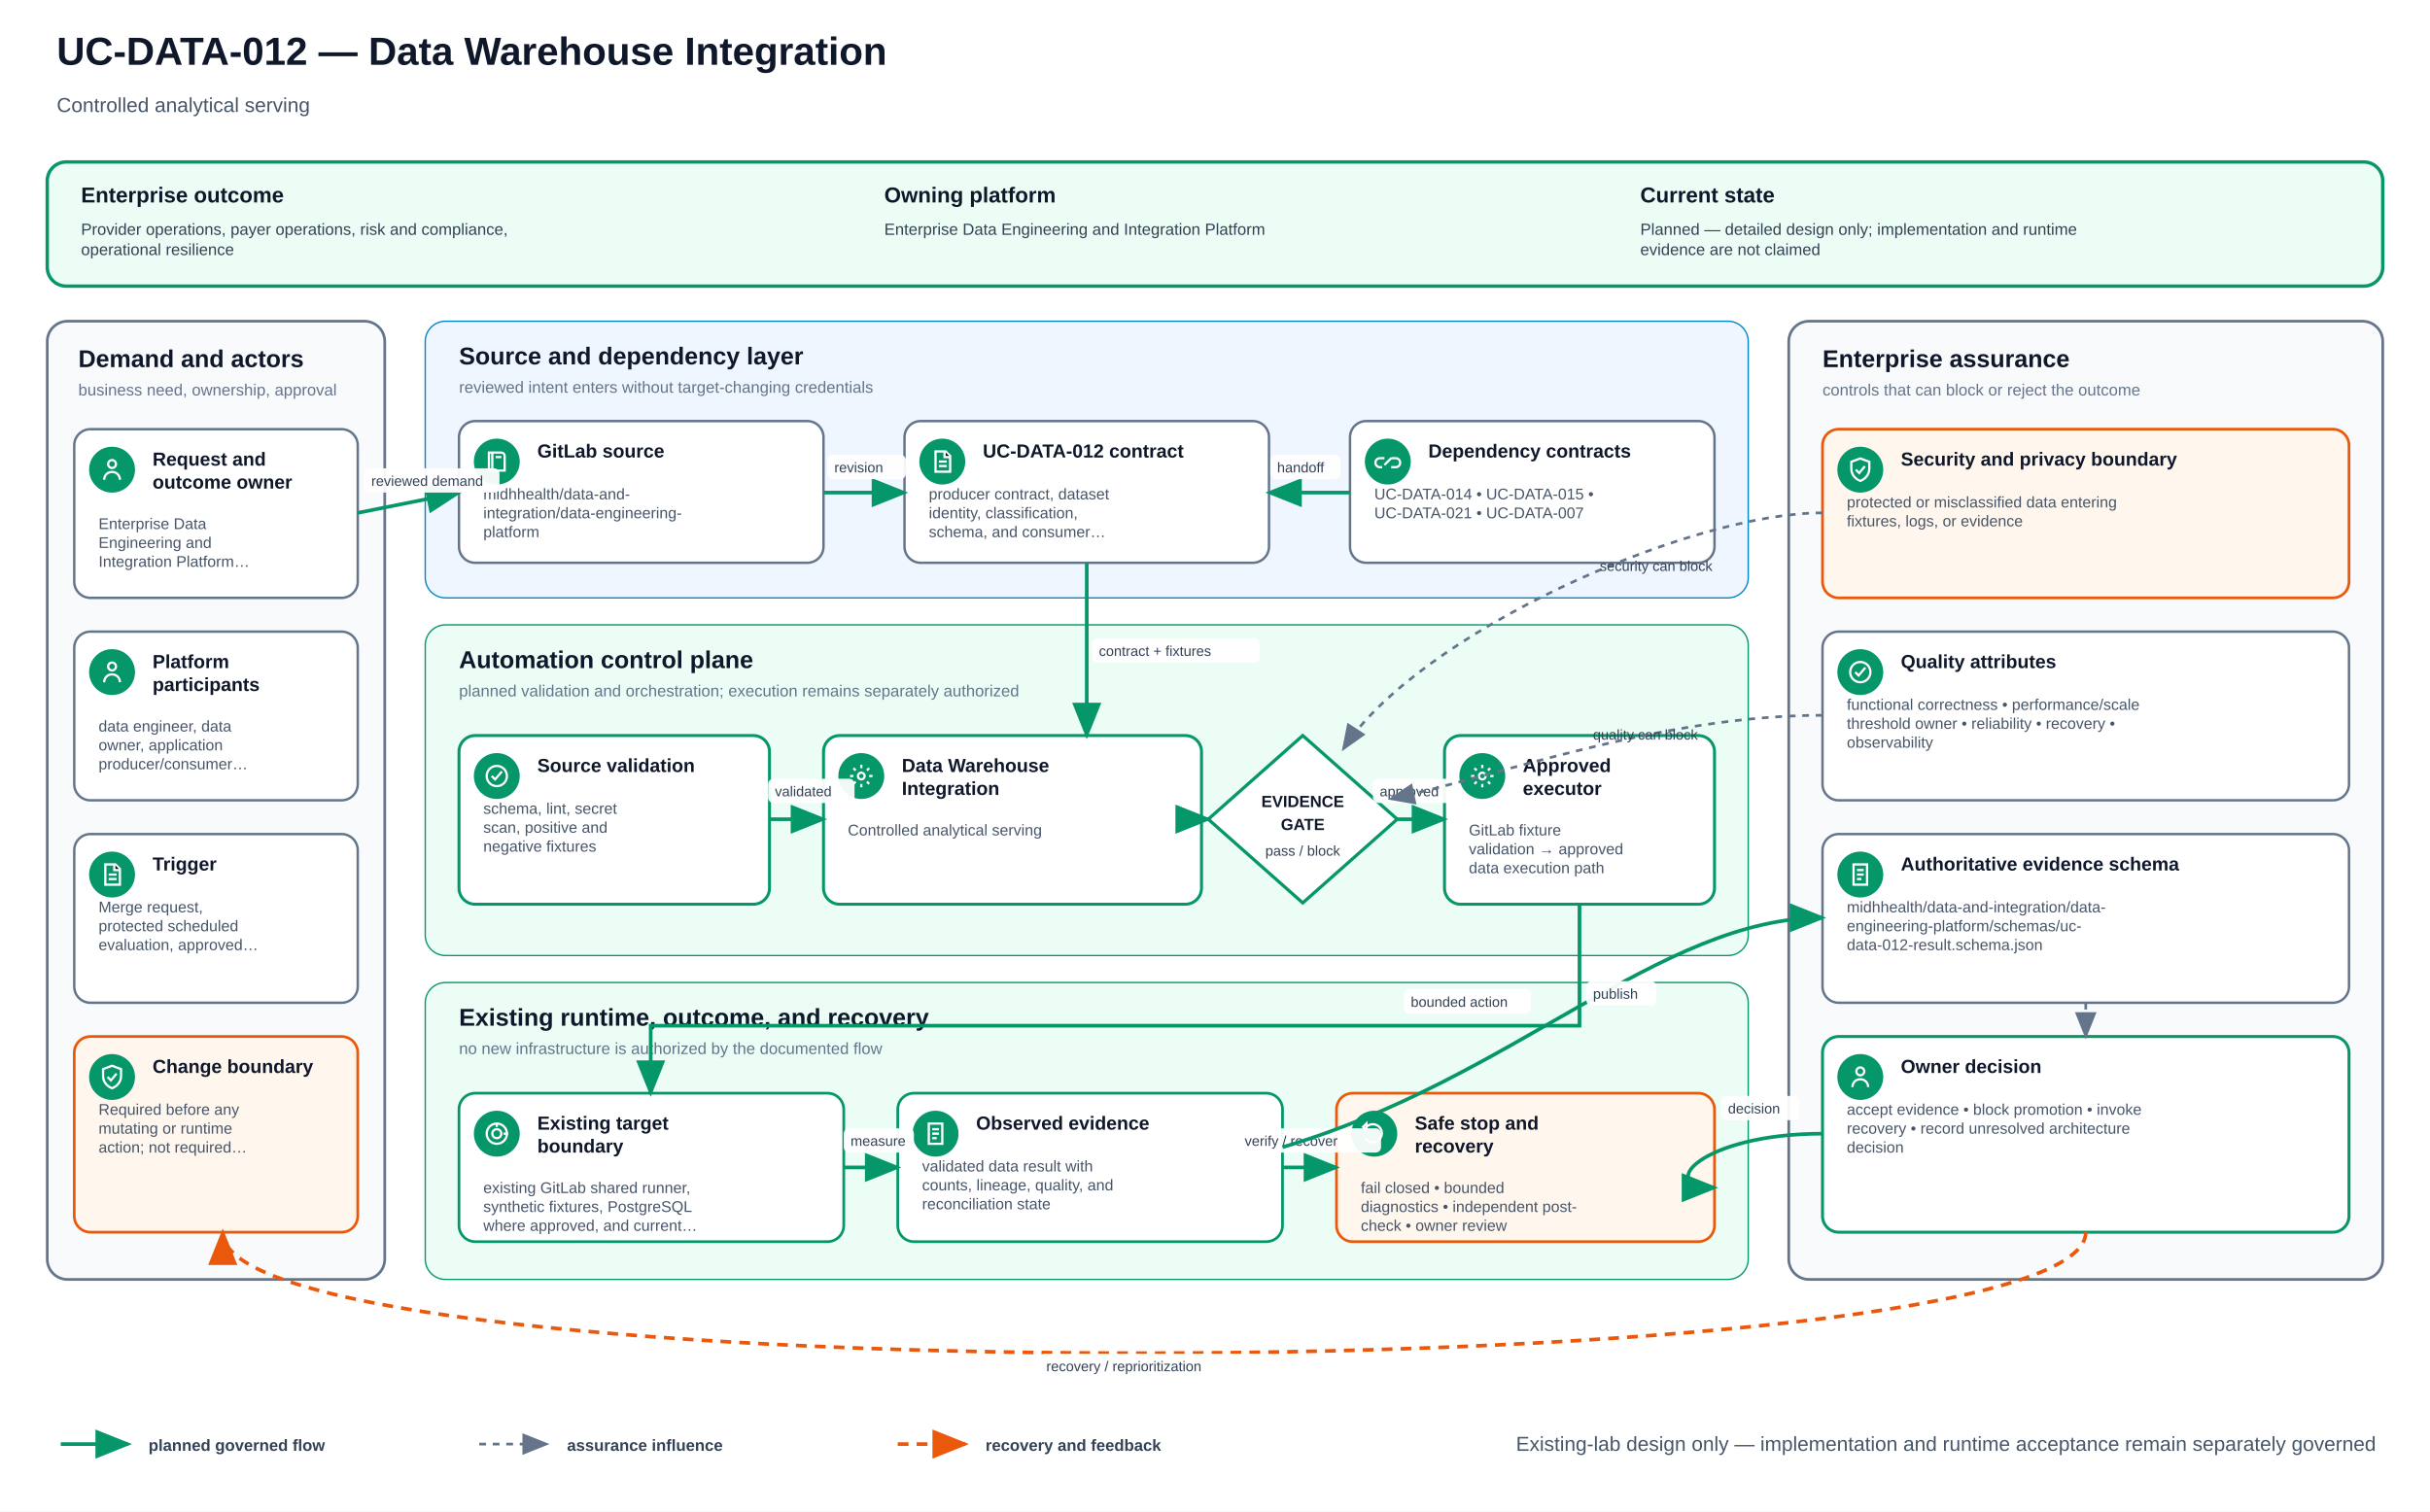
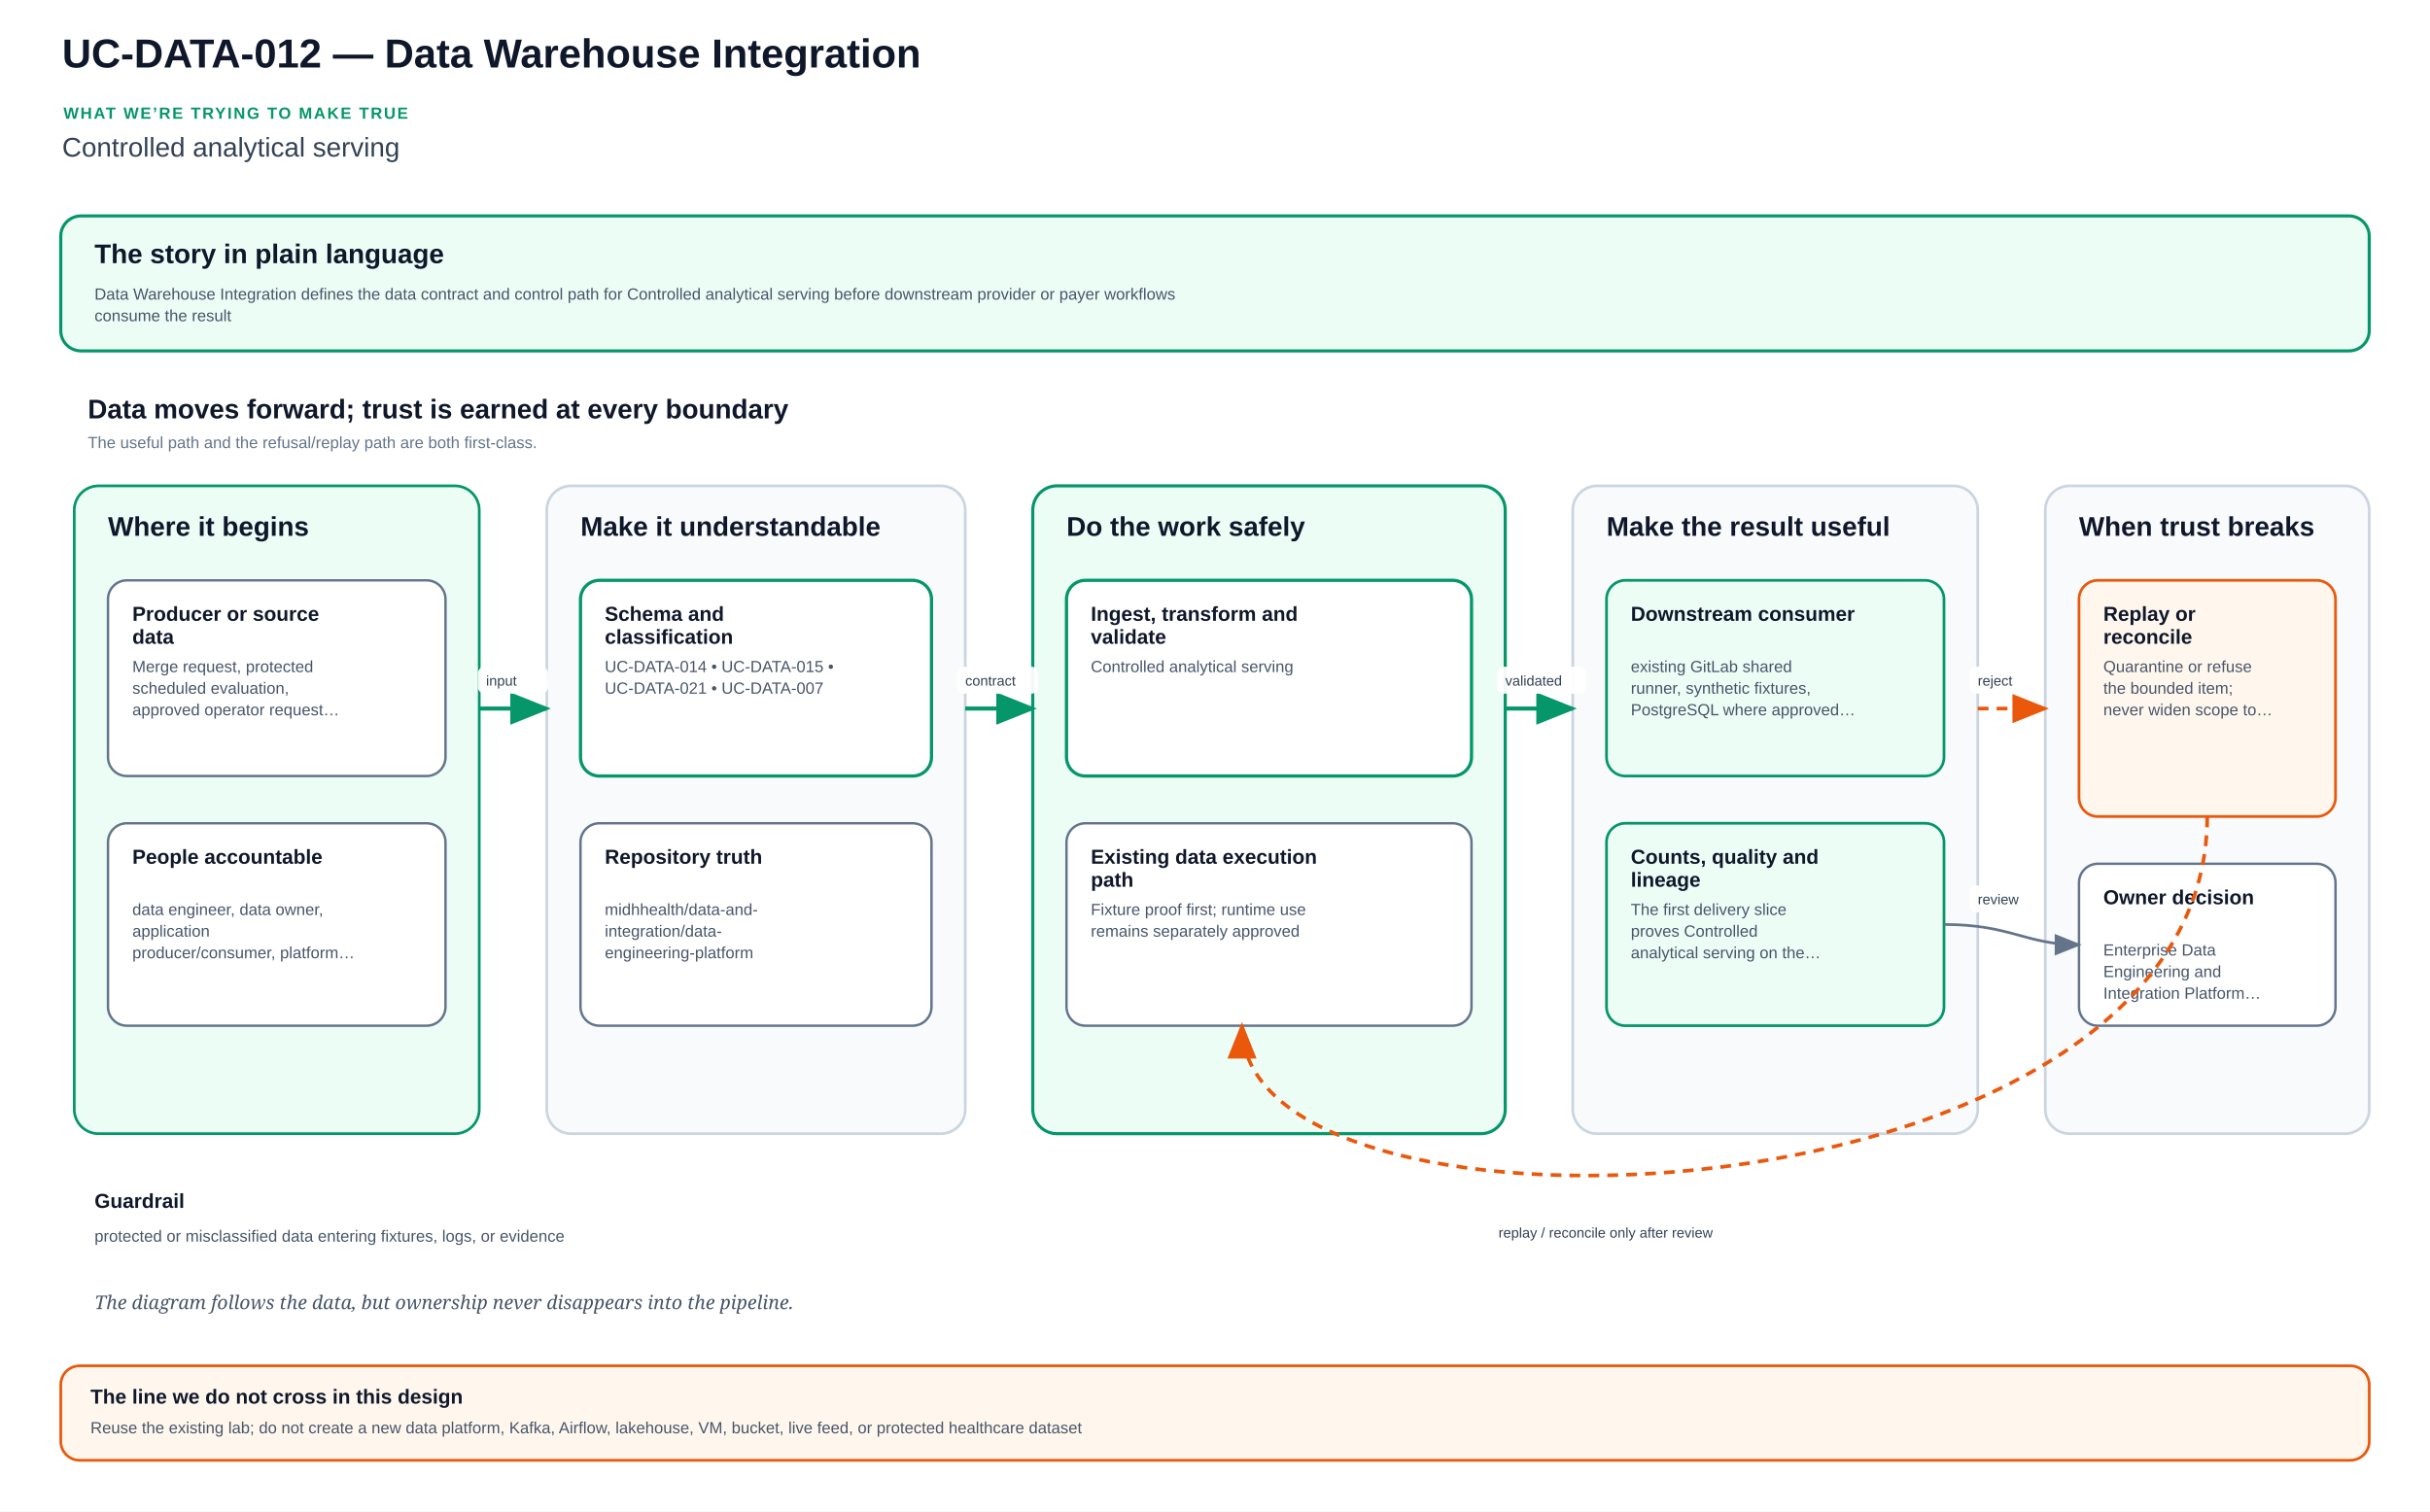
- <svg xmlns="http://www.w3.org/2000/svg" width="1800" height="1120" viewBox="0 0 1800 1120" role="img" aria-labelledby="title desc">
+ <svg xmlns="http://www.w3.org/2000/svg" width="1800" height="1120" viewBox="0 0 1800 1120" role="img" aria-labelledby="title desc" data-use-case="UC-DATA-012" data-archetype="data-flow">
  <defs>
    <style>
- .bg{fill:#fff}.context{fill:#ecfdf5;stroke:#059669;stroke-width:2.5}.rail{fill:#f8fafc;stroke:#64748b;stroke-width:2}.layer{fill:#fff;stroke:#94a3b8;stroke-width:2}.sourceLayer{fill:#eff6ff;stroke:#0284c7}.controlLayer{fill:#ecfdf5;stroke:#059669}.runtimeLayer{fill:#ecfdf5;stroke:#059669}.node{fill:#fff;stroke:#64748b;stroke-width:1.8}.controlNode{fill:#fff;stroke:#059669;stroke-width:2.2}.runtimeNode{fill:#fff;stroke:#059669;stroke-width:2}.riskNode{fill:#fff7ed;stroke:#ea580c;stroke-width:2}.iconBadge{fill:#059669}.mainTitle{font:700 29px Arial,sans-serif;fill:#0f172a}.subtitle{font:15px Arial,sans-serif;fill:#475569}.sectionTitle{font:700 18px Arial,sans-serif;fill:#0f172a}.sectionSub{font:12px Arial,sans-serif;fill:#64748b}.nodeTitle{font:700 14px Arial,sans-serif;fill:#0f172a}.nodeSub{font:11.5px Arial,sans-serif;fill:#475569}.contextTitle{font:700 16px Arial,sans-serif;fill:#0f172a}.contextText{font:12px Arial,sans-serif;fill:#334155}.edge{stroke:#059669;stroke-width:2.7;fill:none;marker-end:url(#arrow)}.dashed{stroke:#ea580c;stroke-dasharray:8 6;marker-end:url(#orangeArrow)}.assuranceEdge{stroke:#64748b;stroke-width:2;stroke-dasharray:5 5;fill:none;marker-end:url(#grayArrow)}.labelBg{fill:#fff;opacity:.94}.edgeLabel{font:10.5px Arial,sans-serif;fill:#334155}.decision{fill:#fff;stroke:#059669;stroke-width:2.4}.decisionText{font:700 12px Arial,sans-serif;fill:#0f172a}.legend{font:700 12px Arial,sans-serif;fill:#334155}
+ .bg{fill:#fff}.panel{fill:#f8fafc;stroke:#cbd5e1;stroke-width:2}.accentPanel{fill:#ecfdf5;stroke:#059669;stroke-width:2.3}.card{fill:#fff;stroke:#64748b;stroke-width:1.8}.accentCard{fill:#fff;stroke:#059669;stroke-width:2.4}.goodCard{fill:#ecfdf5;stroke:#059669;stroke-width:2}.warnCard{fill:#fff7ed;stroke:#ea580c;stroke-width:2}.darkCard{fill:#0f172a;stroke:#0f172a;stroke-width:2}.mainTitle{font:700 30px Arial,sans-serif;fill:#0f172a}.kicker{font:700 12px Arial,sans-serif;fill:#059669;letter-spacing:1.2px}.quote{font:20px Arial,sans-serif;fill:#334155}.section{font:700 20px Arial,sans-serif;fill:#0f172a}.sectionSub{font:12px Arial,sans-serif;fill:#64748b}.cardTitle{font:700 15px Arial,sans-serif;fill:#0f172a}.body{font:12px Arial,sans-serif;fill:#475569}.inverseTitle{font:700 15px Arial,sans-serif;fill:#fff}.inverseBody{font:12px Arial,sans-serif;fill:#e2e8f0}.badge{fill:#059669}.badgeText{font:700 13px Arial,sans-serif;fill:#fff}.arrow{stroke:#059669;stroke-width:3;fill:none;marker-end:url(#arrow)}.thinArrow{stroke:#64748b;stroke-width:2;fill:none;marker-end:url(#grayArrow)}.feedback{stroke:#ea580c;stroke-width:2.7;stroke-dasharray:8 6;fill:none;marker-end:url(#orangeArrow)}.label{fill:#fff;opacity:.94}.edgeText{font:10.5px Arial,sans-serif;fill:#334155}.lane{fill:none;stroke:#94a3b8;stroke-width:1.8;stroke-dasharray:7 6}.decision{fill:#fff;stroke:#059669;stroke-width:2.5}.small{font:11px Arial,sans-serif;fill:#64748b}.note{font:italic 14px Georgia,serif;fill:#475569}.hub{fill:#059669;stroke:#059669;stroke-width:2}.hubTitle{font:700 18px Arial,sans-serif;fill:#fff}.hubBody{font:12px Arial,sans-serif;fill:#fff}.zone{fill:#ecfdf5;stroke:#059669;stroke-width:2}.nodeCircle{fill:#fff;stroke:#059669;stroke-width:2.3}.nodeTitle{font:700 13px Arial,sans-serif;fill:#0f172a}.nodeBody{font:11px Arial,sans-serif;fill:#475569}
</style>
    <marker id="arrow" markerWidth="11" markerHeight="11" refX="9" refY="4" orient="auto">
-       <path d="M0,0 L0,8 L10,4 z" fill="#059669" />
+       <path d="M0 0L0 8L10 4z" fill="#059669" />
+     </marker>
+     <marker id="grayArrow" markerWidth="11" markerHeight="11" refX="9" refY="4" orient="auto">
+       <path d="M0 0L0 8L10 4z" fill="#64748b" />
    </marker>
    <marker id="orangeArrow" markerWidth="11" markerHeight="11" refX="9" refY="4" orient="auto">
-       <path d="M0,0 L0,8 L10,4 z" fill="#ea580c" />
+       <path d="M0 0L0 8L10 4z" fill="#ea580c" />
    </marker>
-     <marker id="grayArrow" markerWidth="11" markerHeight="11" refX="9" refY="4" orient="auto">
-       <path d="M0,0 L0,8 L10,4 z" fill="#64748b" />
-     </marker>
-     <symbol id="icon-person" viewBox="0 0 24 24">
-       <circle cx="12" cy="7" r="3.5" fill="none" stroke="#fff" stroke-width="2" />
-       <path d="M5 21c0-4 3-7 7-7s7 3 7 7" fill="none" stroke="#fff" stroke-width="2" />
-     </symbol>
-     <symbol id="icon-repo" viewBox="0 0 24 24">
-       <path d="M5 4h11a3 3 0 013 3v13H7a2 2 0 01-2-2V4z" fill="none" stroke="#fff" stroke-width="2" />
-       <path d="M8 4v16M11 8h5" stroke="#fff" stroke-width="2" />
-     </symbol>
-     <symbol id="icon-contract" viewBox="0 0 24 24">
-       <path d="M6 3h9l4 4v14H6z" fill="none" stroke="#fff" stroke-width="2" />
-       <path d="M14 3v5h5M9 12h7M9 16h7" stroke="#fff" stroke-width="2" />
-     </symbol>
-     <symbol id="icon-link" viewBox="0 0 24 24">
-       <path d="M9 15l6-6M7 17H5a4 4 0 010-8h4M15 9h4a4 4 0 010 8h-4" fill="none" stroke="#fff" stroke-width="2" />
-     </symbol>
-     <symbol id="icon-check" viewBox="0 0 24 24">
-       <circle cx="12" cy="12" r="9" fill="none" stroke="#fff" stroke-width="2" />
-       <path d="M7.5 12l3 3 6-7" fill="none" stroke="#fff" stroke-width="2" />
-     </symbol>
-     <symbol id="icon-gear" viewBox="0 0 24 24">
-       <circle cx="12" cy="12" r="3" fill="none" stroke="#fff" stroke-width="2" />
-       <path d="M12 2v3M12 19v3M2 12h3M19 12h3M5 5l2 2M17 17l2 2M19 5l-2 2M7 17l-2 2" stroke="#fff" stroke-width="2" />
-     </symbol>
-     <symbol id="icon-target" viewBox="0 0 24 24">
-       <circle cx="12" cy="12" r="9" fill="none" stroke="#fff" stroke-width="2" />
-       <circle cx="12" cy="12" r="4" fill="none" stroke="#fff" stroke-width="2" />
-       <path d="M12 2v4M22 12h-4" stroke="#fff" stroke-width="2" />
-     </symbol>
-     <symbol id="icon-evidence" viewBox="0 0 24 24">
-       <path d="M6 3h12v18H6z" fill="none" stroke="#fff" stroke-width="2" />
-       <path d="M9 8h6M9 12h6M9 16h4" stroke="#fff" stroke-width="2" />
-     </symbol>
-     <symbol id="icon-shield" viewBox="0 0 24 24">
-       <path d="M12 2l8 3v6c0 5-3 9-8 11-5-2-8-6-8-11V5z" fill="none" stroke="#fff" stroke-width="2" />
-       <path d="M8 12l3 3 5-6" fill="none" stroke="#fff" stroke-width="2" />
-     </symbol>
-     <symbol id="icon-recovery" viewBox="0 0 24 24">
-       <path d="M5 8V3l-3 3 3 3M5 6a8 8 0 11-1 10" fill="none" stroke="#fff" stroke-width="2" />
-     </symbol>
  </defs>
  <rect class="bg" width="1800" height="1120" />
-   <text class="mainTitle" x="42" y="48">
-     <tspan x="42" dy="0">UC-DATA-012 — Data Warehouse Integration</tspan>
+   <text class="mainTitle" x="46" y="50">
+     <tspan x="46" dy="0">UC-DATA-012 — Data Warehouse Integration</tspan>
  </text>
-   <text class="subtitle" x="42" y="83" text-anchor="start">
-     <tspan x="42" dy="0">Controlled analytical serving</tspan>
+   <text class="kicker" x="47" y="88">WHAT WE’RE TRYING TO MAKE TRUE</text>
+   <text class="quote" x="46" y="116" text-anchor="start">
+     <tspan x="46" dy="0">Controlled analytical serving</tspan>
  </text>
-   <rect class="context" x="35" y="120" width="1730" height="92" rx="14" />
-   <text class="contextTitle" x="60" y="150">Enterprise outcome</text>
-   <text class="contextText" x="60" y="174" text-anchor="start">
-     <tspan x="60" dy="0">Provider operations, payer operations, risk and compliance,</tspan>
-     <tspan x="60" dy="15">operational resilience</tspan>
+   <rect class="accentPanel" x="45" y="160" width="1710" height="100" rx="15" />
+   <text class="section" x="70" y="195">The story in plain language</text>
+   <text class="body" x="70" y="222" text-anchor="start">
+     <tspan x="70" dy="0">Data Warehouse Integration defines the data contract and control path for Controlled analytical serving before downstream provider or payer workflows</tspan>
+     <tspan x="70" dy="16">consume the result</tspan>
  </text>
-   <text class="contextTitle" x="655" y="150">Owning platform</text>
-   <text class="contextText" x="655" y="174" text-anchor="start">
-     <tspan x="655" dy="0">Enterprise Data Engineering and Integration Platform</tspan>
+   <text class="section" x="65" y="310">Data moves forward; trust is earned at every boundary</text>
+   <text class="sectionSub" x="65" y="332">The useful path and the refusal/replay path are both first-class.</text>
+   <rect class="zone" x="55" y="360" width="300" height="480" rx="18" />
+   <text class="section" x="80" y="397">Where it begins</text>
+   <rect class="card" x="80" y="430" width="250" height="145" rx="14" />
+   <text class="cardTitle" x="98" y="460" text-anchor="start">
+     <tspan x="98" dy="0">Producer or source</tspan>
+     <tspan x="98" dy="17">data</tspan>
  </text>
-   <text class="contextTitle" x="1215" y="150">Current state</text>
-   <text class="contextText" x="1215" y="174" text-anchor="start">
-     <tspan x="1215" dy="0">Planned — detailed design only; implementation and runtime</tspan>
-     <tspan x="1215" dy="15">evidence are not claimed</tspan>
+   <text class="body" x="98" y="498" text-anchor="start">
+     <tspan x="98" dy="0">Merge request, protected</tspan>
+     <tspan x="98" dy="16">scheduled evaluation,</tspan>
+     <tspan x="98" dy="16">approved operator request…</tspan>
  </text>
-   <rect class="rail" x="35" y="238" width="250" height="710" rx="15" />
-   <text class="sectionTitle" x="58" y="272">Demand and actors</text>
-   <text class="sectionSub" x="58" y="293">business need, ownership, approval</text>
-   <rect class="node" x="55" y="318" width="210" height="125" rx="12" />
-   <circle class="iconBadge" cx="83" cy="348" r="17" />
-   <use href="#icon-person" x="73" y="338" width="20" height="20" />
-   <text class="nodeTitle" x="113" y="345">
-     <tspan x="113" dy="0">Request and</tspan>
-     <tspan x="113" dy="17">outcome owner</tspan>
+   <rect class="card" x="80" y="610" width="250" height="150" rx="14" />
+   <text class="cardTitle" x="98" y="640" text-anchor="start">
+     <tspan x="98" dy="0">People accountable</tspan>
  </text>
-   <text class="nodeSub" x="73" y="392" text-anchor="start">
-     <tspan x="73" dy="0">Enterprise Data</tspan>
-     <tspan x="73" dy="14">Engineering and</tspan>
-     <tspan x="73" dy="14">Integration Platform…</tspan>
+   <text class="body" x="98" y="678" text-anchor="start">
+     <tspan x="98" dy="0">data engineer, data owner,</tspan>
+     <tspan x="98" dy="16">application</tspan>
+     <tspan x="98" dy="16">producer/consumer, platform…</tspan>
  </text>
-   <rect class="node" x="55" y="468" width="210" height="125" rx="12" />
-   <circle class="iconBadge" cx="83" cy="498" r="17" />
-   <use href="#icon-person" x="73" y="488" width="20" height="20" />
-   <text class="nodeTitle" x="113" y="495">
-     <tspan x="113" dy="0">Platform</tspan>
-     <tspan x="113" dy="17">participants</tspan>
+   <rect class="panel" x="405" y="360" width="310" height="480" rx="18" />
+   <text class="section" x="430" y="397">Make it understandable</text>
+   <rect class="accentCard" x="430" y="430" width="260" height="145" rx="14" />
+   <text class="cardTitle" x="448" y="460" text-anchor="start">
+     <tspan x="448" dy="0">Schema and</tspan>
+     <tspan x="448" dy="17">classification</tspan>
  </text>
-   <text class="nodeSub" x="73" y="542" text-anchor="start">
-     <tspan x="73" dy="0">data engineer, data</tspan>
-     <tspan x="73" dy="14">owner, application</tspan>
-     <tspan x="73" dy="14">producer/consumer…</tspan>
+   <text class="body" x="448" y="498" text-anchor="start">
+     <tspan x="448" dy="0">UC-DATA-014 • UC-DATA-015 •</tspan>
+     <tspan x="448" dy="16">UC-DATA-021 • UC-DATA-007</tspan>
  </text>
-   <rect class="node" x="55" y="618" width="210" height="125" rx="12" />
-   <circle class="iconBadge" cx="83" cy="648" r="17" />
-   <use href="#icon-contract" x="73" y="638" width="20" height="20" />
-   <text class="nodeTitle" x="113" y="645">
-     <tspan x="113" dy="0">Trigger</tspan>
+   <rect class="card" x="430" y="610" width="260" height="150" rx="14" />
+   <text class="cardTitle" x="448" y="640" text-anchor="start">
+     <tspan x="448" dy="0">Repository truth</tspan>
  </text>
-   <text class="nodeSub" x="73" y="676" text-anchor="start">
-     <tspan x="73" dy="0">Merge request,</tspan>
-     <tspan x="73" dy="14">protected scheduled</tspan>
-     <tspan x="73" dy="14">evaluation, approved…</tspan>
+   <text class="body" x="448" y="678" text-anchor="start">
+     <tspan x="448" dy="0">midhhealth/data-and-</tspan>
+     <tspan x="448" dy="16">integration/data-</tspan>
+     <tspan x="448" dy="16">engineering-platform</tspan>
  </text>
-   <rect class="riskNode" x="55" y="768" width="210" height="145" rx="12" />
-   <circle class="iconBadge" cx="83" cy="798" r="17" />
-   <use href="#icon-shield" x="73" y="788" width="20" height="20" />
-   <text class="nodeTitle" x="113" y="795">
-     <tspan x="113" dy="0">Change boundary</tspan>
+   <rect class="accentPanel" x="765" y="360" width="350" height="480" rx="18" />
+   <text class="section" x="790" y="397">Do the work safely</text>
+   <rect class="accentCard" x="790" y="430" width="300" height="145" rx="14" />
+   <text class="cardTitle" x="808" y="460" text-anchor="start">
+     <tspan x="808" dy="0">Ingest, transform and</tspan>
+     <tspan x="808" dy="17">validate</tspan>
  </text>
-   <text class="nodeSub" x="73" y="826" text-anchor="start">
-     <tspan x="73" dy="0">Required before any</tspan>
-     <tspan x="73" dy="14">mutating or runtime</tspan>
-     <tspan x="73" dy="14">action; not required…</tspan>
+   <text class="body" x="808" y="498" text-anchor="start">
+     <tspan x="808" dy="0">Controlled analytical serving</tspan>
  </text>
-   <rect class="sourceLayer" x="315" y="238" width="980" height="205" rx="15" />
-   <text class="sectionTitle" x="340" y="270">Source and dependency layer</text>
-   <text class="sectionSub" x="340" y="291">reviewed intent enters without target-changing credentials</text>
-   <rect class="node" x="340" y="312" width="270" height="105" rx="12" />
-   <circle class="iconBadge" cx="368" cy="342" r="17" />
-   <use href="#icon-repo" x="358" y="332" width="20" height="20" />
-   <text class="nodeTitle" x="398" y="339">
-     <tspan x="398" dy="0">GitLab source</tspan>
+   <rect class="card" x="790" y="610" width="300" height="150" rx="14" />
+   <text class="cardTitle" x="808" y="640" text-anchor="start">
+     <tspan x="808" dy="0">Existing data execution</tspan>
+     <tspan x="808" dy="17">path</tspan>
  </text>
-   <text class="nodeSub" x="358" y="370" text-anchor="start">
-     <tspan x="358" dy="0">midhhealth/data-and-</tspan>
-     <tspan x="358" dy="14">integration/data-engineering-</tspan>
-     <tspan x="358" dy="14">platform</tspan>
+   <text class="body" x="808" y="678" text-anchor="start">
+     <tspan x="808" dy="0">Fixture proof first; runtime use</tspan>
+     <tspan x="808" dy="16">remains separately approved</tspan>
  </text>
-   <rect class="node" x="670" y="312" width="270" height="105" rx="12" />
-   <circle class="iconBadge" cx="698" cy="342" r="17" />
-   <use href="#icon-contract" x="688" y="332" width="20" height="20" />
-   <text class="nodeTitle" x="728" y="339">
-     <tspan x="728" dy="0">UC-DATA-012 contract</tspan>
+   <rect class="panel" x="1165" y="360" width="300" height="480" rx="18" />
+   <text class="section" x="1190" y="397">Make the result useful</text>
+   <rect class="goodCard" x="1190" y="430" width="250" height="145" rx="14" />
+   <text class="cardTitle" x="1208" y="460" text-anchor="start">
+     <tspan x="1208" dy="0">Downstream consumer</tspan>
  </text>
-   <text class="nodeSub" x="688" y="370" text-anchor="start">
-     <tspan x="688" dy="0">producer contract, dataset</tspan>
-     <tspan x="688" dy="14">identity, classification,</tspan>
-     <tspan x="688" dy="14">schema, and consumer…</tspan>
+   <text class="body" x="1208" y="498" text-anchor="start">
+     <tspan x="1208" dy="0">existing GitLab shared</tspan>
+     <tspan x="1208" dy="16">runner, synthetic fixtures,</tspan>
+     <tspan x="1208" dy="16">PostgreSQL where approved…</tspan>
  </text>
-   <rect class="node" x="1000" y="312" width="270" height="105" rx="12" />
-   <circle class="iconBadge" cx="1028" cy="342" r="17" />
-   <use href="#icon-link" x="1018" y="332" width="20" height="20" />
-   <text class="nodeTitle" x="1058" y="339">
-     <tspan x="1058" dy="0">Dependency contracts</tspan>
+   <rect class="goodCard" x="1190" y="610" width="250" height="150" rx="14" />
+   <text class="cardTitle" x="1208" y="640" text-anchor="start">
+     <tspan x="1208" dy="0">Counts, quality and</tspan>
+     <tspan x="1208" dy="17">lineage</tspan>
  </text>
-   <text class="nodeSub" x="1018" y="370" text-anchor="start">
-     <tspan x="1018" dy="0">UC-DATA-014 • UC-DATA-015 •</tspan>
-     <tspan x="1018" dy="14">UC-DATA-021 • UC-DATA-007</tspan>
+   <text class="body" x="1208" y="678" text-anchor="start">
+     <tspan x="1208" dy="0">The first delivery slice</tspan>
+     <tspan x="1208" dy="16">proves Controlled</tspan>
+     <tspan x="1208" dy="16">analytical serving on the…</tspan>
  </text>
-   <rect class="controlLayer" x="315" y="463" width="980" height="245" rx="15" />
-   <text class="sectionTitle" x="340" y="495">Automation control plane</text>
-   <text class="sectionSub" x="340" y="516">planned validation and orchestration; execution remains separately authorized</text>
-   <rect class="controlNode" x="340" y="545" width="230" height="125" rx="12" />
-   <circle class="iconBadge" cx="368" cy="575" r="17" />
-   <use href="#icon-check" x="358" y="565" width="20" height="20" />
-   <text class="nodeTitle" x="398" y="572">
-     <tspan x="398" dy="0">Source validation</tspan>
+   <rect class="panel" x="1515" y="360" width="240" height="480" rx="18" />
+   <text class="section" x="1540" y="397">When trust breaks</text>
+   <rect class="warnCard" x="1540" y="430" width="190" height="175" rx="14" />
+   <text class="cardTitle" x="1558" y="460" text-anchor="start">
+     <tspan x="1558" dy="0">Replay or</tspan>
+     <tspan x="1558" dy="17">reconcile</tspan>
  </text>
-   <text class="nodeSub" x="358" y="603" text-anchor="start">
-     <tspan x="358" dy="0">schema, lint, secret</tspan>
-     <tspan x="358" dy="14">scan, positive and</tspan>
-     <tspan x="358" dy="14">negative fixtures</tspan>
+   <text class="body" x="1558" y="498" text-anchor="start">
+     <tspan x="1558" dy="0">Quarantine or refuse</tspan>
+     <tspan x="1558" dy="16">the bounded item;</tspan>
+     <tspan x="1558" dy="16">never widen scope to…</tspan>
  </text>
-   <rect class="controlNode" x="610" y="545" width="280" height="125" rx="12" />
-   <circle class="iconBadge" cx="638" cy="575" r="17" />
-   <use href="#icon-gear" x="628" y="565" width="20" height="20" />
-   <text class="nodeTitle" x="668" y="572">
-     <tspan x="668" dy="0">Data Warehouse</tspan>
-     <tspan x="668" dy="17">Integration</tspan>
+   <rect class="card" x="1540" y="640" width="190" height="120" rx="14" />
+   <text class="cardTitle" x="1558" y="670" text-anchor="start">
+     <tspan x="1558" dy="0">Owner decision</tspan>
  </text>
-   <text class="nodeSub" x="628" y="619" text-anchor="start">
-     <tspan x="628" dy="0">Controlled analytical serving</tspan>
+   <text class="body" x="1558" y="708" text-anchor="start">
+     <tspan x="1558" dy="0">Enterprise Data</tspan>
+     <tspan x="1558" dy="16">Engineering and</tspan>
+     <tspan x="1558" dy="16">Integration Platform…</tspan>
  </text>
-   <polygon class="decision" points="965,545 1035,607 965,669 895,607" />
-   <text class="decisionText" x="965" y="598" text-anchor="middle">EVIDENCE</text>
-   <text class="decisionText" x="965" y="615" text-anchor="middle">GATE</text>
-   <text class="edgeLabel" x="965" y="634" text-anchor="middle">pass / block</text>
-   <rect class="controlNode" x="1070" y="545" width="200" height="125" rx="12" />
-   <circle class="iconBadge" cx="1098" cy="575" r="17" />
-   <use href="#icon-gear" x="1088" y="565" width="20" height="20" />
-   <text class="nodeTitle" x="1128" y="572">
-     <tspan x="1128" dy="0">Approved</tspan>
-     <tspan x="1128" dy="17">executor</tspan>
+   <path class="arrow" d="M355 525 L405 525" />
+   <rect class="label" x="354" y="494" width="52" height="20" rx="5" />
+   <text class="edgeText" x="360" y="508">input</text>
+   <path class="arrow" d="M715 525 L765 525" />
+   <rect class="label" x="709" y="494" width="60" height="20" rx="5" />
+   <text class="edgeText" x="715" y="508">contract</text>
+   <path class="arrow" d="M1115 525 L1165 525" />
+   <rect class="label" x="1109" y="494" width="66" height="20" rx="5" />
+   <text class="edgeText" x="1115" y="508">validated</text>
+   <path class="feedback" d="M1465 525 L1515 525" />
+   <rect class="label" x="1459" y="494" width="52" height="20" rx="5" />
+   <text class="edgeText" x="1465" y="508">reject</text>
+   <path class="thinArrow" d="M1440 685 C1490 685 1500 700 1540 700" />
+   <rect class="label" x="1459" y="656" width="52" height="20" rx="5" />
+   <text class="edgeText" x="1465" y="670">review</text>
+   <path class="feedback" d="M1635 605 C1635 910 920 940 920 760" />
+   <rect class="label" x="1104" y="903" width="228" height="20" rx="5" />
+   <text class="edgeText" x="1110" y="917">replay / reconcile only after review</text>
+   <text class="cardTitle" x="70" y="895">Guardrail</text>
+   <text class="body" x="70" y="920" text-anchor="start">
+     <tspan x="70" dy="0">protected or misclassified data entering fixtures, logs, or evidence</tspan>
  </text>
-   <text class="nodeSub" x="1088" y="619" text-anchor="start">
-     <tspan x="1088" dy="0">GitLab fixture</tspan>
-     <tspan x="1088" dy="14">validation → approved</tspan>
-     <tspan x="1088" dy="14">data execution path</tspan>
+   <text class="note" x="70" y="970">The diagram follows the data, but ownership never disappears into the pipeline.</text>
+   <rect class="warnCard" x="45" y="1012" width="1710" height="70" rx="14" />
+   <text class="cardTitle" x="67" y="1040">The line we do not cross in this design</text>
+   <text class="body" x="67" y="1062" text-anchor="start">
+     <tspan x="67" dy="0">Reuse the existing lab; do not create a new data platform, Kafka, Airflow, lakehouse, VM, bucket, live feed, or protected healthcare dataset</tspan>
  </text>
-   <rect class="runtimeLayer" x="315" y="728" width="980" height="220" rx="15" />
-   <text class="sectionTitle" x="340" y="760">Existing runtime, outcome, and recovery</text>
-   <text class="sectionSub" x="340" y="781">no new infrastructure is authorized by the documented flow</text>
-   <rect class="runtimeNode" x="340" y="810" width="285" height="110" rx="12" />
-   <circle class="iconBadge" cx="368" cy="840" r="17" />
-   <use href="#icon-target" x="358" y="830" width="20" height="20" />
-   <text class="nodeTitle" x="398" y="837">
-     <tspan x="398" dy="0">Existing target</tspan>
-     <tspan x="398" dy="17">boundary</tspan>
-   </text>
-   <text class="nodeSub" x="358" y="884" text-anchor="start">
-     <tspan x="358" dy="0">existing GitLab shared runner,</tspan>
-     <tspan x="358" dy="14">synthetic fixtures, PostgreSQL</tspan>
-     <tspan x="358" dy="14">where approved, and current…</tspan>
-   </text>
-   <rect class="runtimeNode" x="665" y="810" width="285" height="110" rx="12" />
-   <circle class="iconBadge" cx="693" cy="840" r="17" />
-   <use href="#icon-evidence" x="683" y="830" width="20" height="20" />
-   <text class="nodeTitle" x="723" y="837">
-     <tspan x="723" dy="0">Observed evidence</tspan>
-   </text>
-   <text class="nodeSub" x="683" y="868" text-anchor="start">
-     <tspan x="683" dy="0">validated data result with</tspan>
-     <tspan x="683" dy="14">counts, lineage, quality, and</tspan>
-     <tspan x="683" dy="14">reconciliation state</tspan>
-   </text>
-   <rect class="riskNode" x="990" y="810" width="280" height="110" rx="12" />
-   <circle class="iconBadge" cx="1018" cy="840" r="17" />
-   <use href="#icon-recovery" x="1008" y="830" width="20" height="20" />
-   <text class="nodeTitle" x="1048" y="837">
-     <tspan x="1048" dy="0">Safe stop and</tspan>
-     <tspan x="1048" dy="17">recovery</tspan>
-   </text>
-   <text class="nodeSub" x="1008" y="884" text-anchor="start">
-     <tspan x="1008" dy="0">fail closed • bounded</tspan>
-     <tspan x="1008" dy="14">diagnostics • independent post-</tspan>
-     <tspan x="1008" dy="14">check • owner review</tspan>
-   </text>
-   <rect class="rail" x="1325" y="238" width="440" height="710" rx="15" />
-   <text class="sectionTitle" x="1350" y="272">Enterprise assurance</text>
-   <text class="sectionSub" x="1350" y="293">controls that can block or reject the outcome</text>
-   <rect class="riskNode" x="1350" y="318" width="390" height="125" rx="12" />
-   <circle class="iconBadge" cx="1378" cy="348" r="17" />
-   <use href="#icon-shield" x="1368" y="338" width="20" height="20" />
-   <text class="nodeTitle" x="1408" y="345">
-     <tspan x="1408" dy="0">Security and privacy boundary</tspan>
-   </text>
-   <text class="nodeSub" x="1368" y="376" text-anchor="start">
-     <tspan x="1368" dy="0">protected or misclassified data entering</tspan>
-     <tspan x="1368" dy="14">fixtures, logs, or evidence</tspan>
-   </text>
-   <rect class="node" x="1350" y="468" width="390" height="125" rx="12" />
-   <circle class="iconBadge" cx="1378" cy="498" r="17" />
-   <use href="#icon-check" x="1368" y="488" width="20" height="20" />
-   <text class="nodeTitle" x="1408" y="495">
-     <tspan x="1408" dy="0">Quality attributes</tspan>
-   </text>
-   <text class="nodeSub" x="1368" y="526" text-anchor="start">
-     <tspan x="1368" dy="0">functional correctness • performance/scale</tspan>
-     <tspan x="1368" dy="14">threshold owner • reliability • recovery •</tspan>
-     <tspan x="1368" dy="14">observability</tspan>
-   </text>
-   <rect class="node" x="1350" y="618" width="390" height="125" rx="12" />
-   <circle class="iconBadge" cx="1378" cy="648" r="17" />
-   <use href="#icon-evidence" x="1368" y="638" width="20" height="20" />
-   <text class="nodeTitle" x="1408" y="645">
-     <tspan x="1408" dy="0">Authoritative evidence schema</tspan>
-   </text>
-   <text class="nodeSub" x="1368" y="676" text-anchor="start">
-     <tspan x="1368" dy="0">midhhealth/data-and-integration/data-</tspan>
-     <tspan x="1368" dy="14">engineering-platform/schemas/uc-</tspan>
-     <tspan x="1368" dy="14">data-012-result.schema.json</tspan>
-   </text>
-   <rect class="controlNode" x="1350" y="768" width="390" height="145" rx="12" />
-   <circle class="iconBadge" cx="1378" cy="798" r="17" />
-   <use href="#icon-person" x="1368" y="788" width="20" height="20" />
-   <text class="nodeTitle" x="1408" y="795">
-     <tspan x="1408" dy="0">Owner decision</tspan>
-   </text>
-   <text class="nodeSub" x="1368" y="826" text-anchor="start">
-     <tspan x="1368" dy="0">accept evidence • block promotion • invoke</tspan>
-     <tspan x="1368" dy="14">recovery • record unresolved architecture</tspan>
-     <tspan x="1368" dy="14">decision</tspan>
-   </text>
-   <path class="edge" d="M265 380 L340 365" />
-   <rect class="labelBg" x="270" y="347" width="100" height="18" rx="4" />
-   <text class="edgeLabel" x="275" y="360">reviewed demand</text>
-   <path class="edge" d="M610 365 L670 365" />
-   <rect class="labelBg" x="613" y="337" width="58" height="18" rx="4" />
-   <text class="edgeLabel" x="618" y="350">revision</text>
-   <path class="edge" d="M1000 365 L940 365" />
-   <rect class="labelBg" x="941" y="337" width="52" height="18" rx="4" />
-   <text class="edgeLabel" x="946" y="350">handoff</text>
-   <path class="edge" d="M805 417 L805 545" />
-   <rect class="labelBg" x="809" y="473" width="124" height="18" rx="4" />
-   <text class="edgeLabel" x="814" y="486">contract + fixtures</text>
-   <path class="edge" d="M570 607 L610 607" />
-   <rect class="labelBg" x="569" y="577" width="64" height="18" rx="4" />
-   <text class="edgeLabel" x="574" y="590">validated</text>
-   <path class="edge" d="M890 607 L895 607" />
-   <path class="edge" d="M1035 607 L1070 607" />
-   <rect class="labelBg" x="1017" y="577" width="58" height="18" rx="4" />
-   <text class="edgeLabel" x="1022" y="590">approved</text>
-   <path class="edge" d="M1170 670 L1170 760 L482 760 L482 810" />
-   <rect class="labelBg" x="1040" y="733" width="94" height="18" rx="4" />
-   <text class="edgeLabel" x="1045" y="746">bounded action</text>
-   <path class="edge" d="M625 865 L665 865" />
-   <rect class="labelBg" x="625" y="836" width="52" height="18" rx="4" />
-   <text class="edgeLabel" x="630" y="849">measure</text>
-   <path class="edge" d="M950 865 L990 865" />
-   <rect class="labelBg" x="917" y="836" width="106" height="18" rx="4" />
-   <text class="edgeLabel" x="922" y="849">verify / recover</text>
-   <path class="assuranceEdge" d="M1350 380 C1250 380 1050 470 995 555" />
-   <text class="edgeLabel" x="1185" y="423">security can block</text>
-   <path class="assuranceEdge" d="M1350 530 C1230 530 1110 575 1030 592" />
-   <text class="edgeLabel" x="1180" y="548">quality can block</text>
-   <path class="edge" d="M950 850 C1120 800 1230 680 1350 680" />
-   <rect class="labelBg" x="1175" y="727" width="52" height="18" rx="4" />
-   <text class="edgeLabel" x="1180" y="740">publish</text>
-   <path class="assuranceEdge" d="M1545 743 L1545 768" />
-   <path class="edge" d="M1350 840 C1260 840 1225 880 1270 880" />
-   <rect class="labelBg" x="1275" y="812" width="58" height="18" rx="4" />
-   <text class="edgeLabel" x="1280" y="825">decision</text>
-   <path class="edge dashed" d="M1545 913 C1545 1030 165 1035 165 913" />
-   <rect class="labelBg" x="770" y="1003" width="172" height="18" rx="4" />
-   <text class="edgeLabel" x="775" y="1016">recovery / reprioritization</text>
-   <line x1="45" y1="1070" x2="95" y2="1070" class="edge" />
-   <text class="legend" x="110" y="1075">planned governed flow</text>
-   <line x1="355" y1="1070" x2="405" y2="1070" class="assuranceEdge" />
-   <text class="legend" x="420" y="1075">assurance influence</text>
-   <line x1="665" y1="1070" x2="715" y2="1070" class="edge dashed" />
-   <text class="legend" x="730" y="1075">recovery and feedback</text>
-   <text class="subtitle" x="1760" y="1075" text-anchor="end">Existing-lab design only — implementation and runtime acceptance remain separately governed</text>
</svg>
